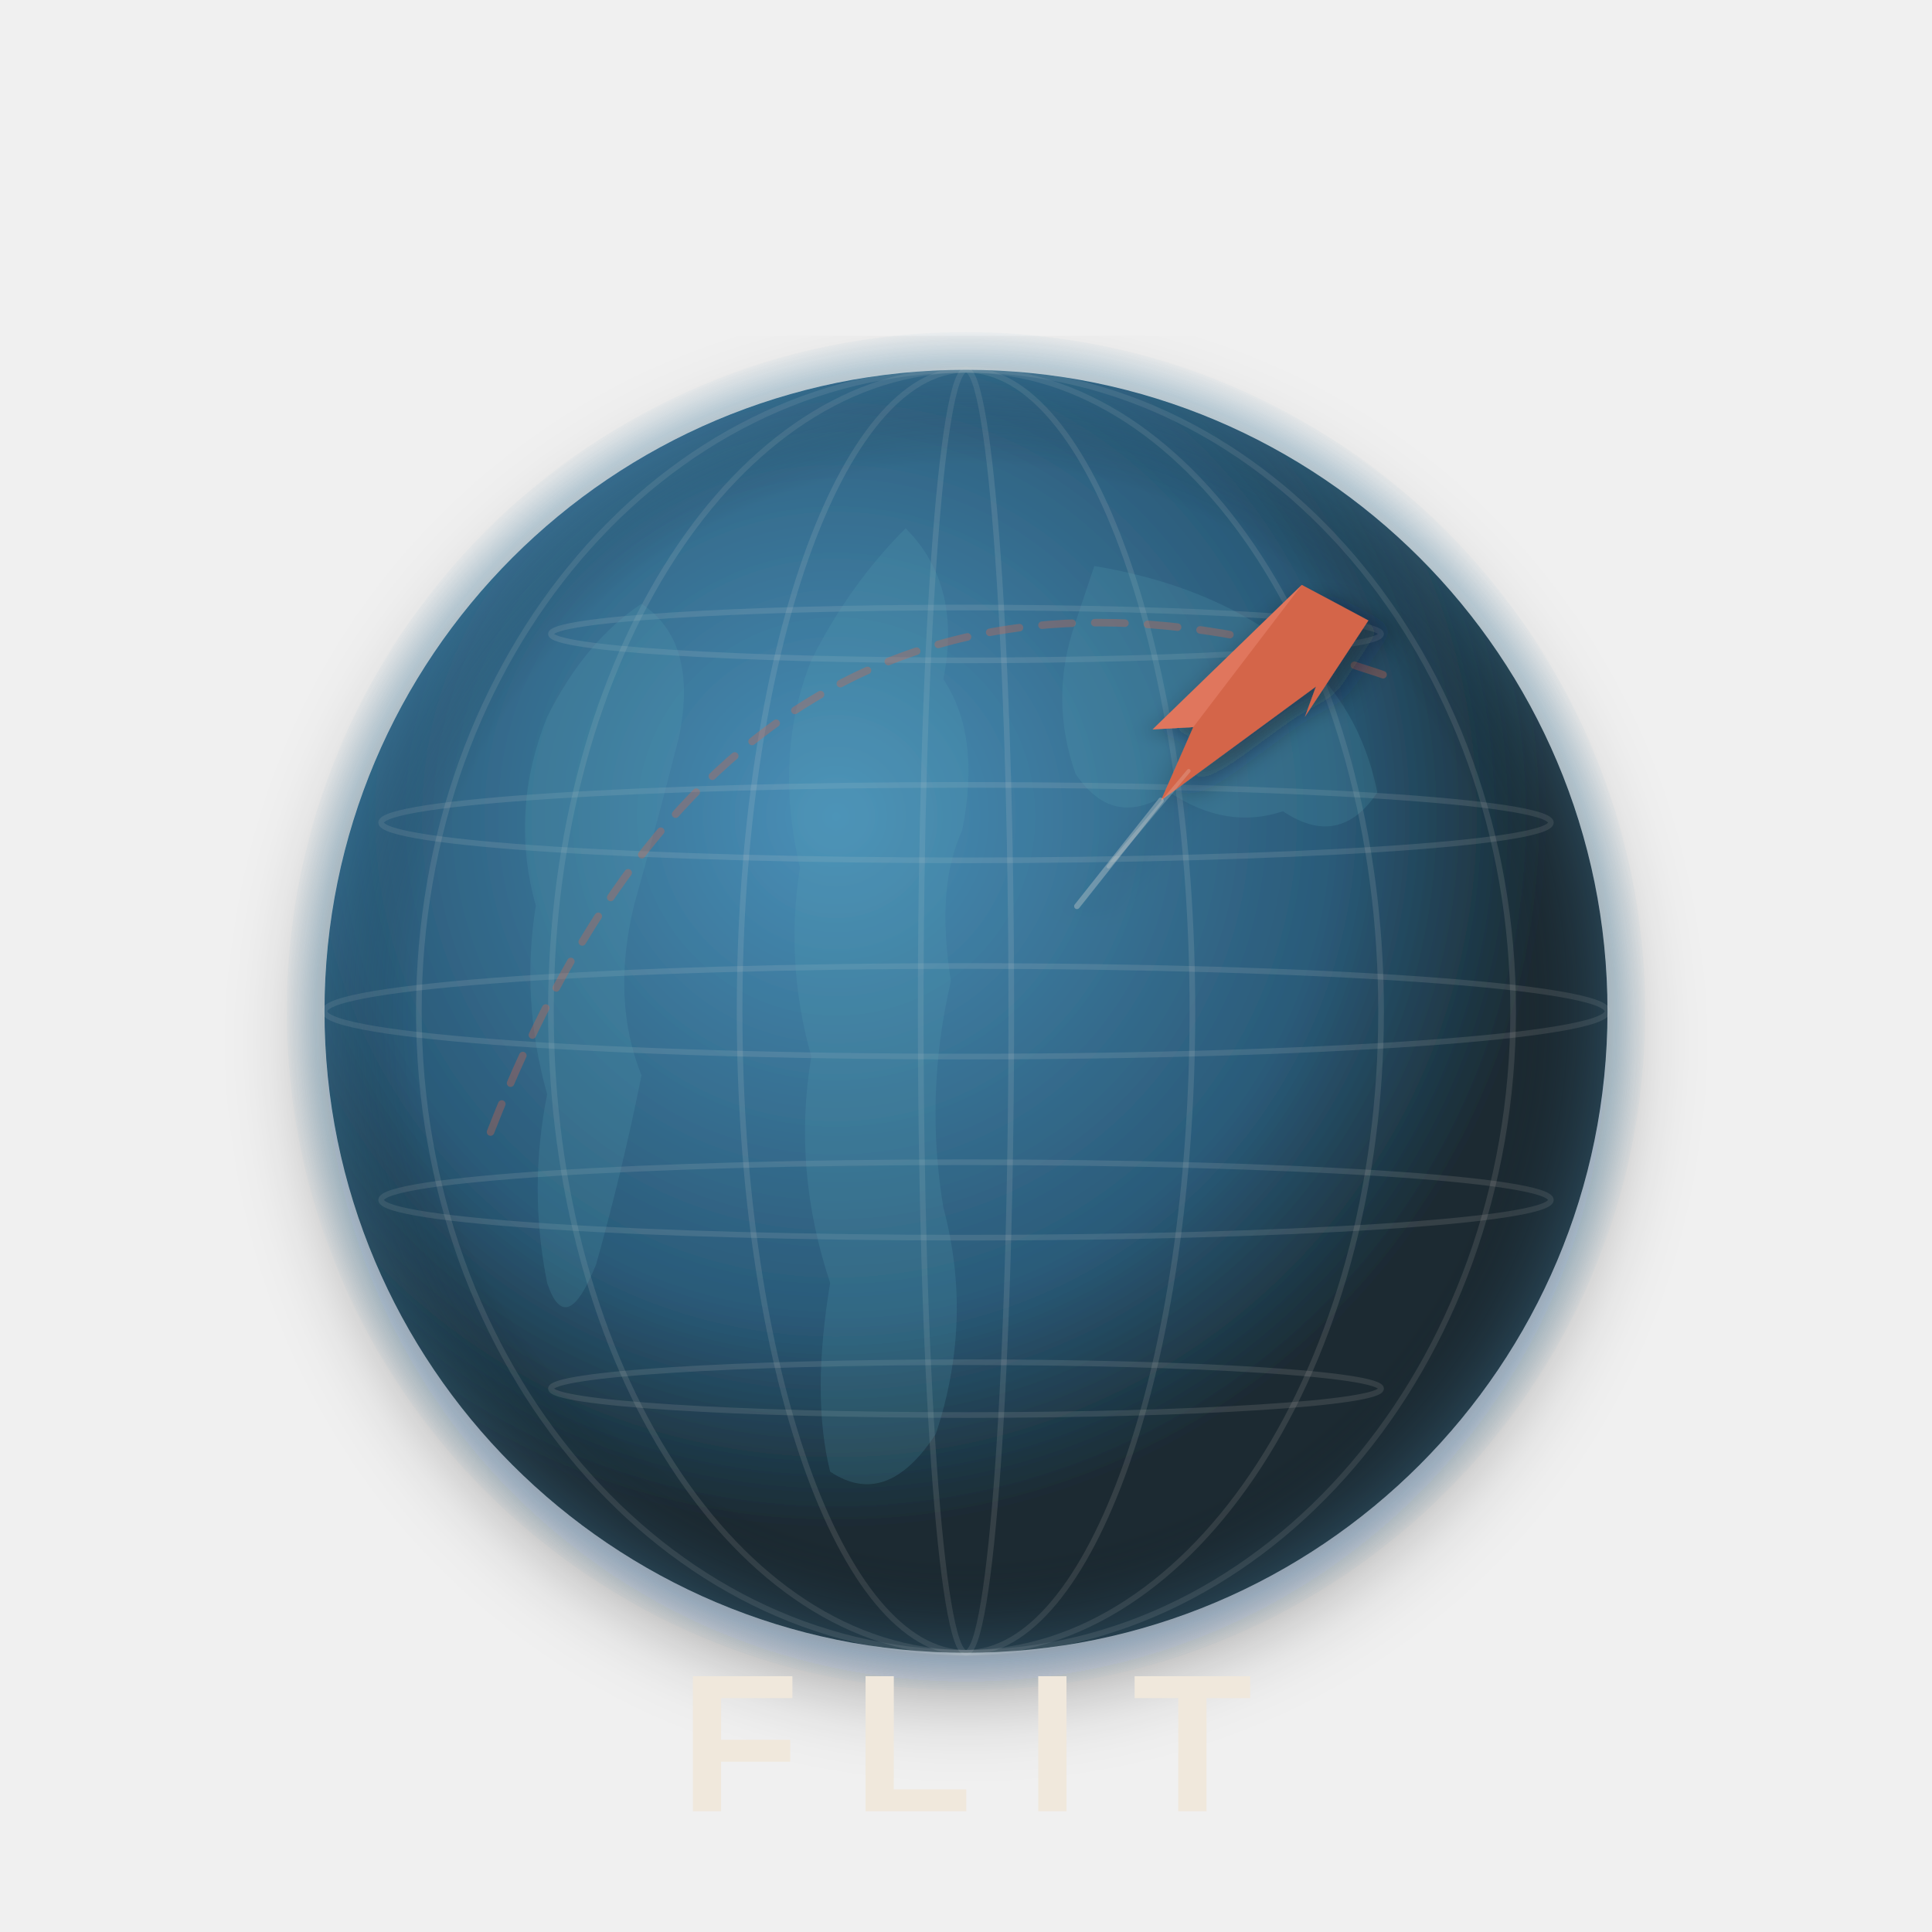
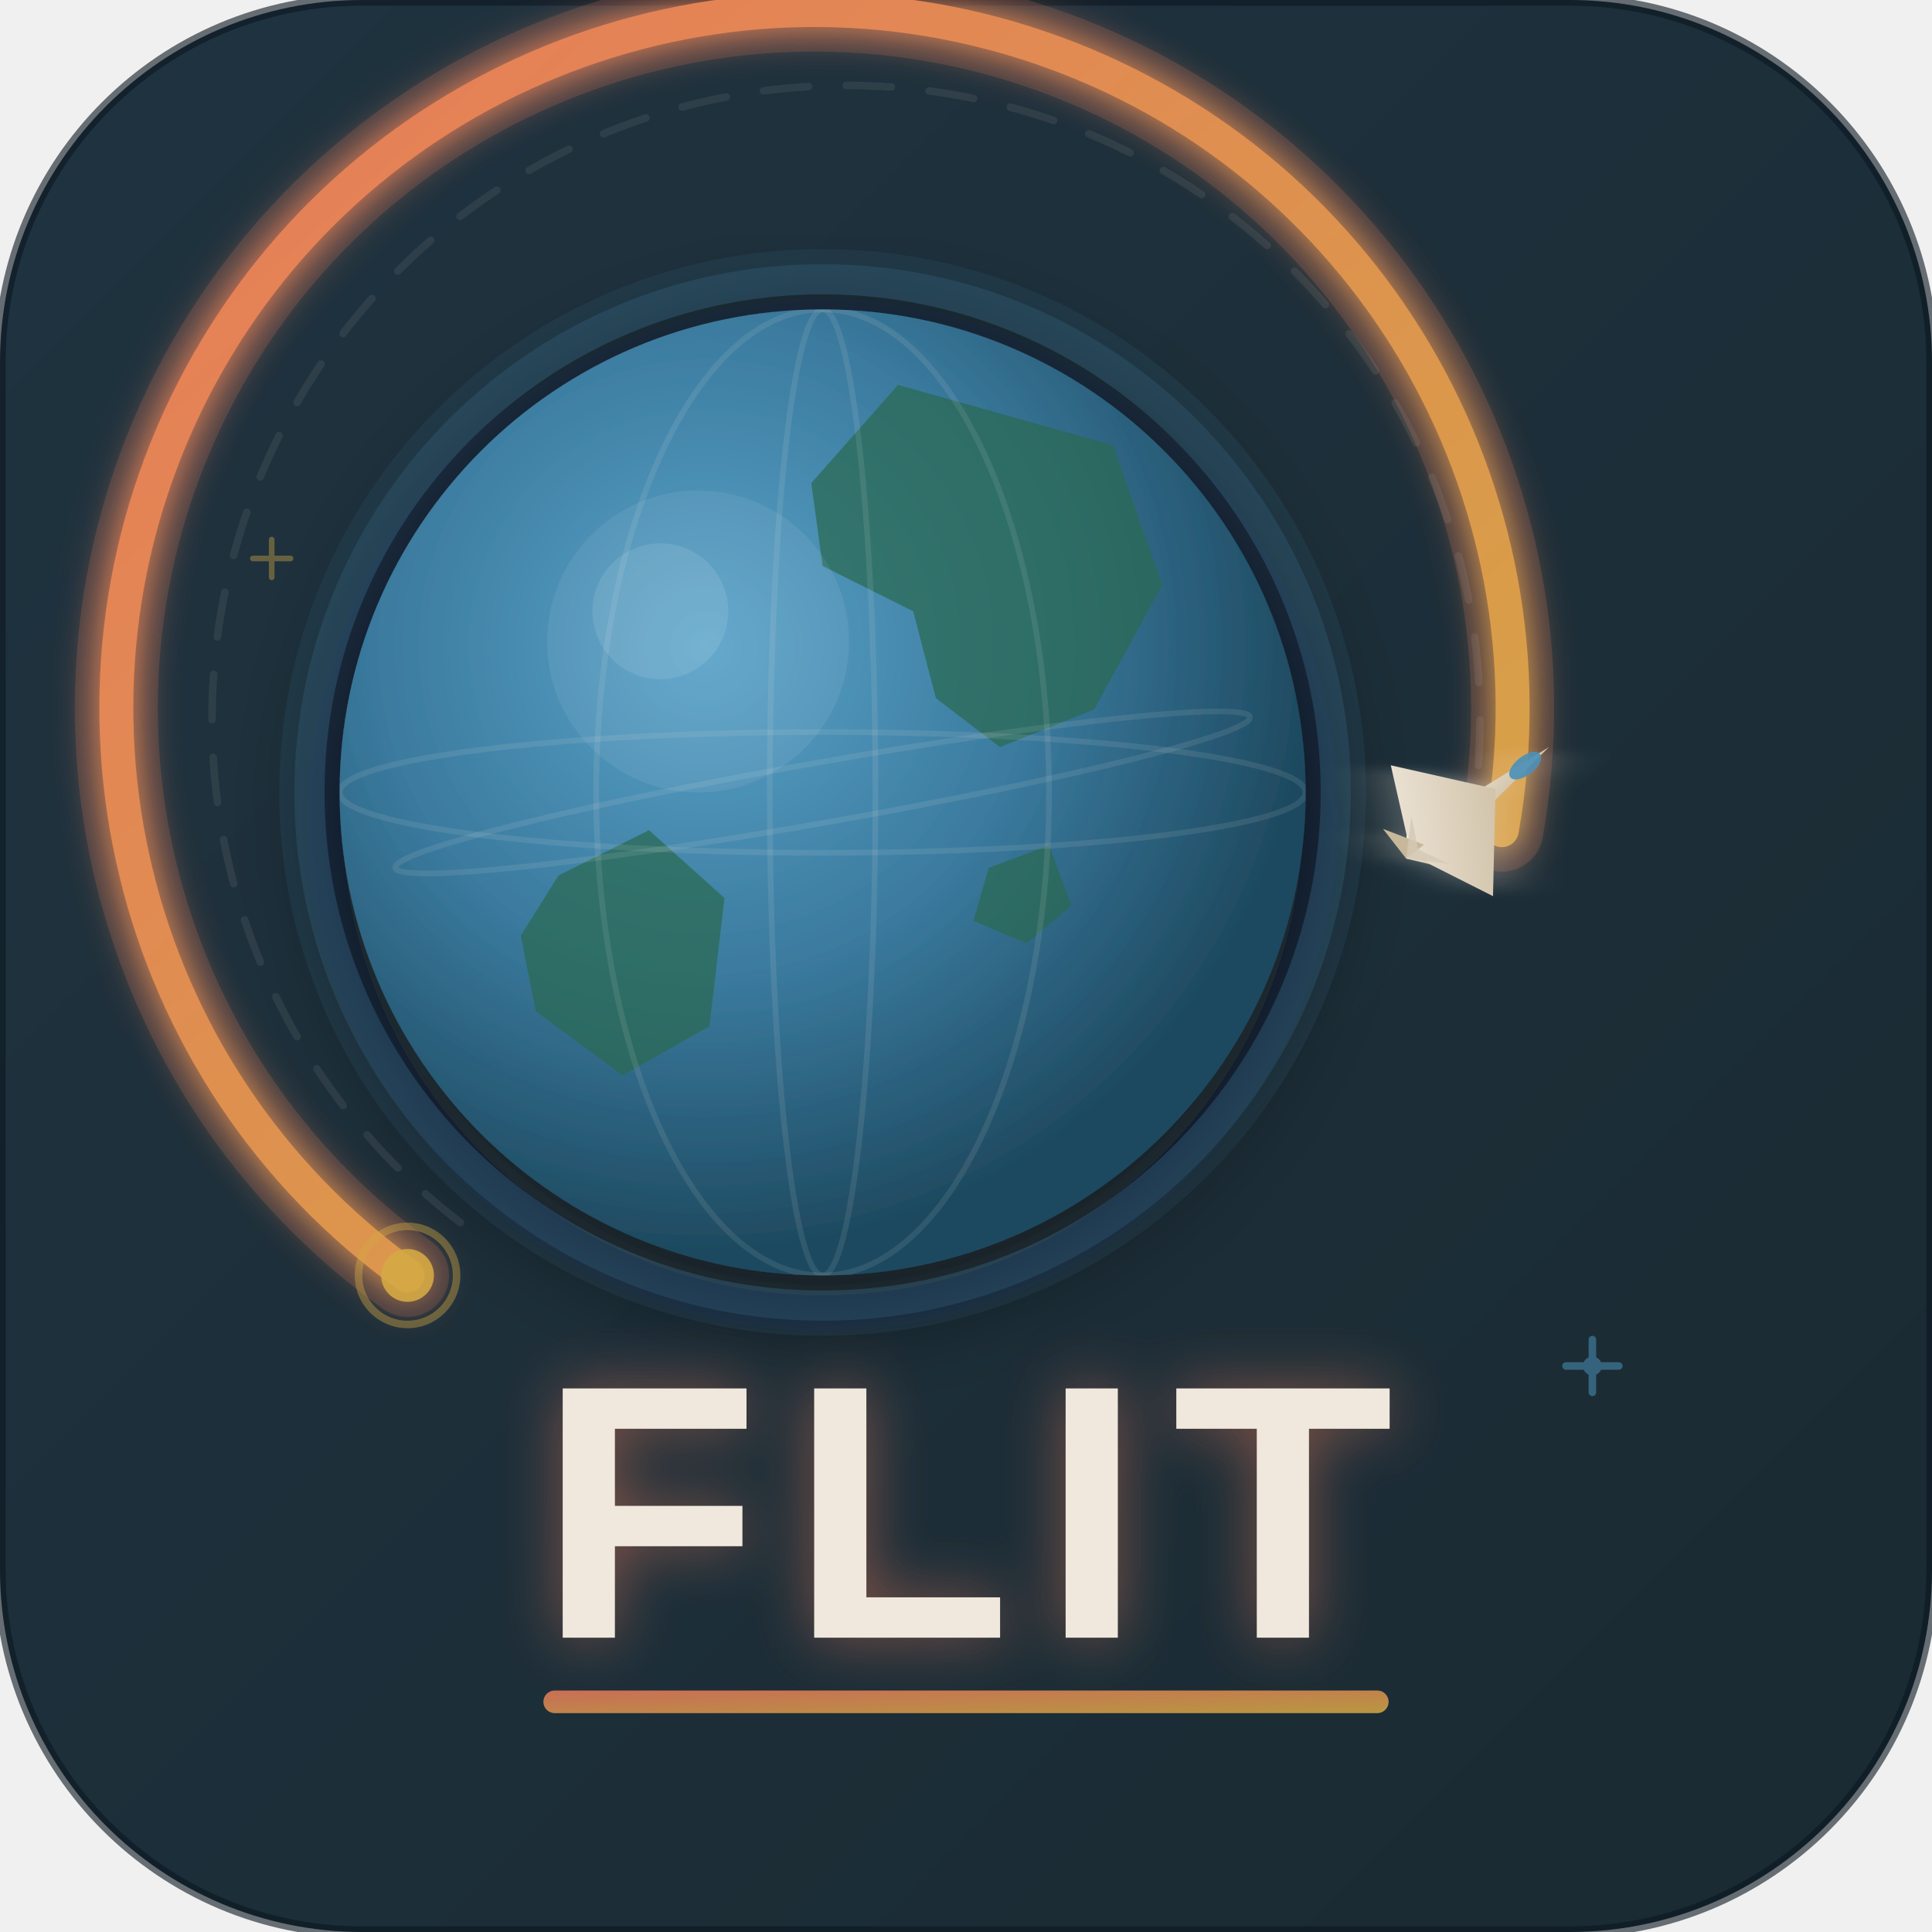
<svg xmlns="http://www.w3.org/2000/svg" viewBox="0 0 512 512">
  <defs>
-     <radialGradient id="globe" cx="40%" cy="35%" r="55%">
-       <stop offset="0%" stop-color="#4A90B8" />
-       <stop offset="70%" stop-color="#2A5A78" />
+     <linearGradient id="bgGrad" x1="0%" y1="0%" x2="100%" y2="100%">
+       <stop offset="0%" stop-color="#1F3340" />
      <stop offset="100%" stop-color="#1A2A32" />
+     </linearGradient>
+     <linearGradient id="arcGrad" x1="0%" y1="0%" x2="100%" y2="100%">
+       <stop offset="0%" stop-color="#E87A5A" />
+       <stop offset="100%" stop-color="#D4A944" />
+     </linearGradient>
+     <linearGradient id="planeGrad" x1="0%" y1="0%" x2="100%" y2="100%">
+       <stop offset="0%" stop-color="#F0E8DC" />
+       <stop offset="100%" stop-color="#C8B89A" />
+     </linearGradient>
+     <radialGradient id="oceanGrad" cx="38%" cy="35%" r="62%">
+       <stop offset="0%" stop-color="#5BA3C9" />
+       <stop offset="55%" stop-color="#3A7A9E" />
+       <stop offset="100%" stop-color="#1E4A60" />
    </radialGradient>
-     <radialGradient id="atmo" cx="50%" cy="50%" r="50%">
-       <stop offset="80%" stop-color="transparent" />
-       <stop offset="95%" stop-color="#4A90B8" stop-opacity="0.25" />
-       <stop offset="100%" stop-color="#4A90B8" stop-opacity="0" />
-     </radialGradient>
-     <filter id="planeShadow" x="-20%" y="-20%" width="140%" height="140%">
-       <feDropShadow dx="2" dy="3" stdDeviation="4" flood-color="#0A0E1A" flood-opacity="0.5" />
+     <filter id="arcGlow" x="-20%" y="-20%" width="140%" height="140%">
+       <feGaussianBlur in="SourceGraphic" stdDeviation="4" result="blur" />
+       <feMerge>
+         <feMergeNode in="blur" />
+         <feMergeNode in="SourceGraphic" />
+       </feMerge>
    </filter>
-     <filter id="globeShadow" x="-10%" y="-5%" width="120%" height="120%">
-       <feDropShadow dx="0" dy="8" stdDeviation="12" flood-color="#0A0E1A" flood-opacity="0.4" />
+     <filter id="discShadow" x="-15%" y="-10%" width="130%" height="130%">
+       <feDropShadow dx="0" dy="6" stdDeviation="14" flood-color="#0A1520" flood-opacity="0.7" />
    </filter>
+     <filter id="planeGlow" x="-30%" y="-30%" width="160%" height="160%">
+       <feDropShadow dx="0" dy="0" stdDeviation="6" flood-color="#F0E8DC" flood-opacity="0.4" />
+     </filter>
+     <filter id="textGlow" x="-10%" y="-40%" width="120%" height="180%">
+       <feDropShadow dx="0" dy="0" stdDeviation="8" flood-color="#E87A5A" flood-opacity="0.5" />
+     </filter>
+     <clipPath id="globeClip">
+       <circle cx="218" cy="210" r="128" />
+     </clipPath>
  </defs>
-   <circle cx="256" cy="268" r="170" fill="url(#globe)" filter="url(#globeShadow)" />
-   <g fill="none" stroke="#F0E8DC" stroke-opacity="0.12" stroke-width="1.5">
-     <ellipse cx="256" cy="268" rx="170" ry="12" />
-     <ellipse cx="256" cy="218" rx="155" ry="10" />
-     <ellipse cx="256" cy="318" rx="155" ry="10" />
-     <ellipse cx="256" cy="168" rx="110" ry="7" />
-     <ellipse cx="256" cy="368" rx="110" ry="7" />
+   <rect width="512" height="512" rx="96" ry="96" fill="url(#bgGrad)" />
+   <rect width="512" height="512" rx="96" ry="96" fill="none" stroke="#0A1520" stroke-width="3" opacity="0.6" />
+   <circle cx="218" cy="210" r="128" fill="url(#oceanGrad)" filter="url(#discShadow)" />
+   <g clip-path="url(#globeClip)" fill="#2A6A52" opacity="0.72">
+     <path d="M238,102 L295,118 L308,155 L290,188 L265,198 L248,185              L242,162 L218,150 L215,128 Z" />
+     <path d="M148,232 L172,220 L192,238 L188,272 L165,285              L142,268 L138,248 Z" />
+     <path d="M262,230 L278,224 L284,240 L272,250 L258,244 Z" />
  </g>
-   <g fill="none" stroke="#F0E8DC" stroke-opacity="0.12" stroke-width="1.5">
-     <ellipse cx="256" cy="268" rx="12" ry="170" />
-     <ellipse cx="256" cy="268" rx="60" ry="170" />
-     <ellipse cx="256" cy="268" rx="110" ry="170" />
-     <ellipse cx="256" cy="268" rx="145" ry="170" />
+   <g clip-path="url(#globeClip)" fill="none" stroke="#F0E8DC" stroke-opacity="0.10" stroke-width="1.5">
+     <ellipse cx="218" cy="210" rx="14" ry="128" />
+     <ellipse cx="218" cy="210" rx="60" ry="128" />
+     <ellipse cx="218" cy="210" rx="128" ry="16" />
+     <ellipse cx="218" cy="210" rx="115" ry="8" transform="rotate(-10,218,210)" />
  </g>
-   <g fill="#5AABB8" fill-opacity="0.18">
-     <path d="M240,140 Q255,155 250,180 Q260,195 255,220 Q248,235 252,260              Q245,290 250,320 Q258,350 248,380 Q235,400 220,390              Q215,370 220,340 Q210,310 215,280 Q208,255 212,230              Q205,200 215,175 Q225,155 240,140Z" />
-     <path d="M170,160 Q185,170 180,195 Q175,215 168,240 Q162,265 170,285              Q165,310 158,335 Q150,355 145,340 Q140,315 145,290              Q138,265 142,240 Q135,215 145,190 Q155,170 170,160Z" />
-     <path d="M290,150 Q320,155 340,170 Q360,185 365,210 Q355,225 340,215              Q325,220 310,210 Q295,220 285,205 Q278,185 285,165Z" />
+   <circle cx="185" cy="170" r="40" fill="white" opacity="0.07" />
+   <circle cx="175" cy="162" r="18" fill="white" opacity="0.10" />
+   <circle cx="218" cy="210" r="136" fill="none" stroke="#4A90B8" stroke-width="8" stroke-opacity="0.25" />
+   <circle cx="218" cy="210" r="142" fill="none" stroke="#4A90B8" stroke-width="4" stroke-opacity="0.10" />
+   <path d="M 108,338 A 185,185 0 1 1 398,220" fill="none" stroke="#E87A5A" stroke-opacity="0.18" stroke-width="22" stroke-linecap="round" filter="url(#arcGlow)" />
+   <path d="M 108,338 A 185,185 0 1 1 398,220" fill="none" stroke="url(#arcGrad)" stroke-width="9" stroke-linecap="round" filter="url(#arcGlow)" />
+   <path d="M 122,324 A 168,168 0 1 1 388,228" fill="none" stroke="#F0E8DC" stroke-opacity="0.08" stroke-width="2" stroke-linecap="round" stroke-dasharray="12,10" />
+   <g transform="translate(390,214) rotate(-38)" filter="url(#planeGlow)">
+     <path d="M 26,0 L -18,5 L -22,0 L -18,-5 Z" fill="url(#planeGrad)" />
+     <path d="M 8,0 L -10,-22 L -18,-5 L -18,5 L -10,22 Z" fill="url(#planeGrad)" />
+     <path d="M -16,0 L -22,-10 L -22,0 Z" fill="#C8B89A" />
+     <path d="M -18,0 L -14,-8 L -22,0 L -14,8 Z" fill="#D4C9B5" opacity="0.8" />
+     <ellipse cx="18" cy="0" rx="5" ry="2.5" fill="#4A90B8" opacity="0.9" />
  </g>
-   <circle cx="256" cy="268" r="180" fill="url(#atmo)" />
-   <path d="M130,300 Q200,120 370,180" fill="none" stroke="#D4654A" stroke-opacity="0.35" stroke-width="2" stroke-dasharray="8,6" stroke-linecap="round" />
-   <g transform="translate(345,155) rotate(-25)" filter="url(#planeShadow)">
-     <path d="M0,0 L-52,18 L-42,22 L-58,36 L-8,26 L-14,32 L12,16Z" fill="#D4654A" />
-     <path d="M0,0 L-52,18 L-42,22 L0,0Z" fill="#E8826A" fill-opacity="0.6" />
-     <line x1="-58" y1="36" x2="-90" y2="52" stroke="#F0E8DC" stroke-opacity="0.3" stroke-width="1.5" stroke-linecap="round" />
-     <line x1="-48" y1="32" x2="-78" y2="46" stroke="#F0E8DC" stroke-opacity="0.2" stroke-width="1" stroke-linecap="round" />
+   <text x="256" y="434" text-anchor="middle" font-family="'Arial Black', 'Impact', 'Helvetica Neue', Arial, sans-serif" font-weight="900" font-size="96" letter-spacing="8" fill="#F0E8DC" filter="url(#textGlow)">FLIT</text>
+   <rect x="144" y="448" width="224" height="6" rx="3" fill="url(#arcGrad)" opacity="0.85" />
+   <circle cx="108" cy="338" r="7" fill="#D4A944" opacity="0.9" />
+   <circle cx="108" cy="338" r="13" fill="none" stroke="#D4A944" stroke-width="2" opacity="0.4" />
+   <g transform="translate(422, 362)" opacity="0.55">
+     <line x1="-7" y1="0" x2="7" y2="0" stroke="#4A90B8" stroke-width="2" stroke-linecap="round" />
+     <line x1="0" y1="-7" x2="0" y2="7" stroke="#4A90B8" stroke-width="2" stroke-linecap="round" />
+     <circle cx="0" cy="0" r="2.5" fill="#4A90B8" />
  </g>
-   <text x="256" y="480" text-anchor="middle" font-family="'SF Pro Display', 'Helvetica Neue', Arial, sans-serif" font-weight="700" font-size="52" letter-spacing="14" fill="#F0E8DC">FLIT</text>
+   <g transform="translate(72, 148)" opacity="0.40">
+     <line x1="-5" y1="0" x2="5" y2="0" stroke="#D4A944" stroke-width="1.5" stroke-linecap="round" />
+     <line x1="0" y1="-5" x2="0" y2="5" stroke="#D4A944" stroke-width="1.5" stroke-linecap="round" />
+   </g>
</svg>
